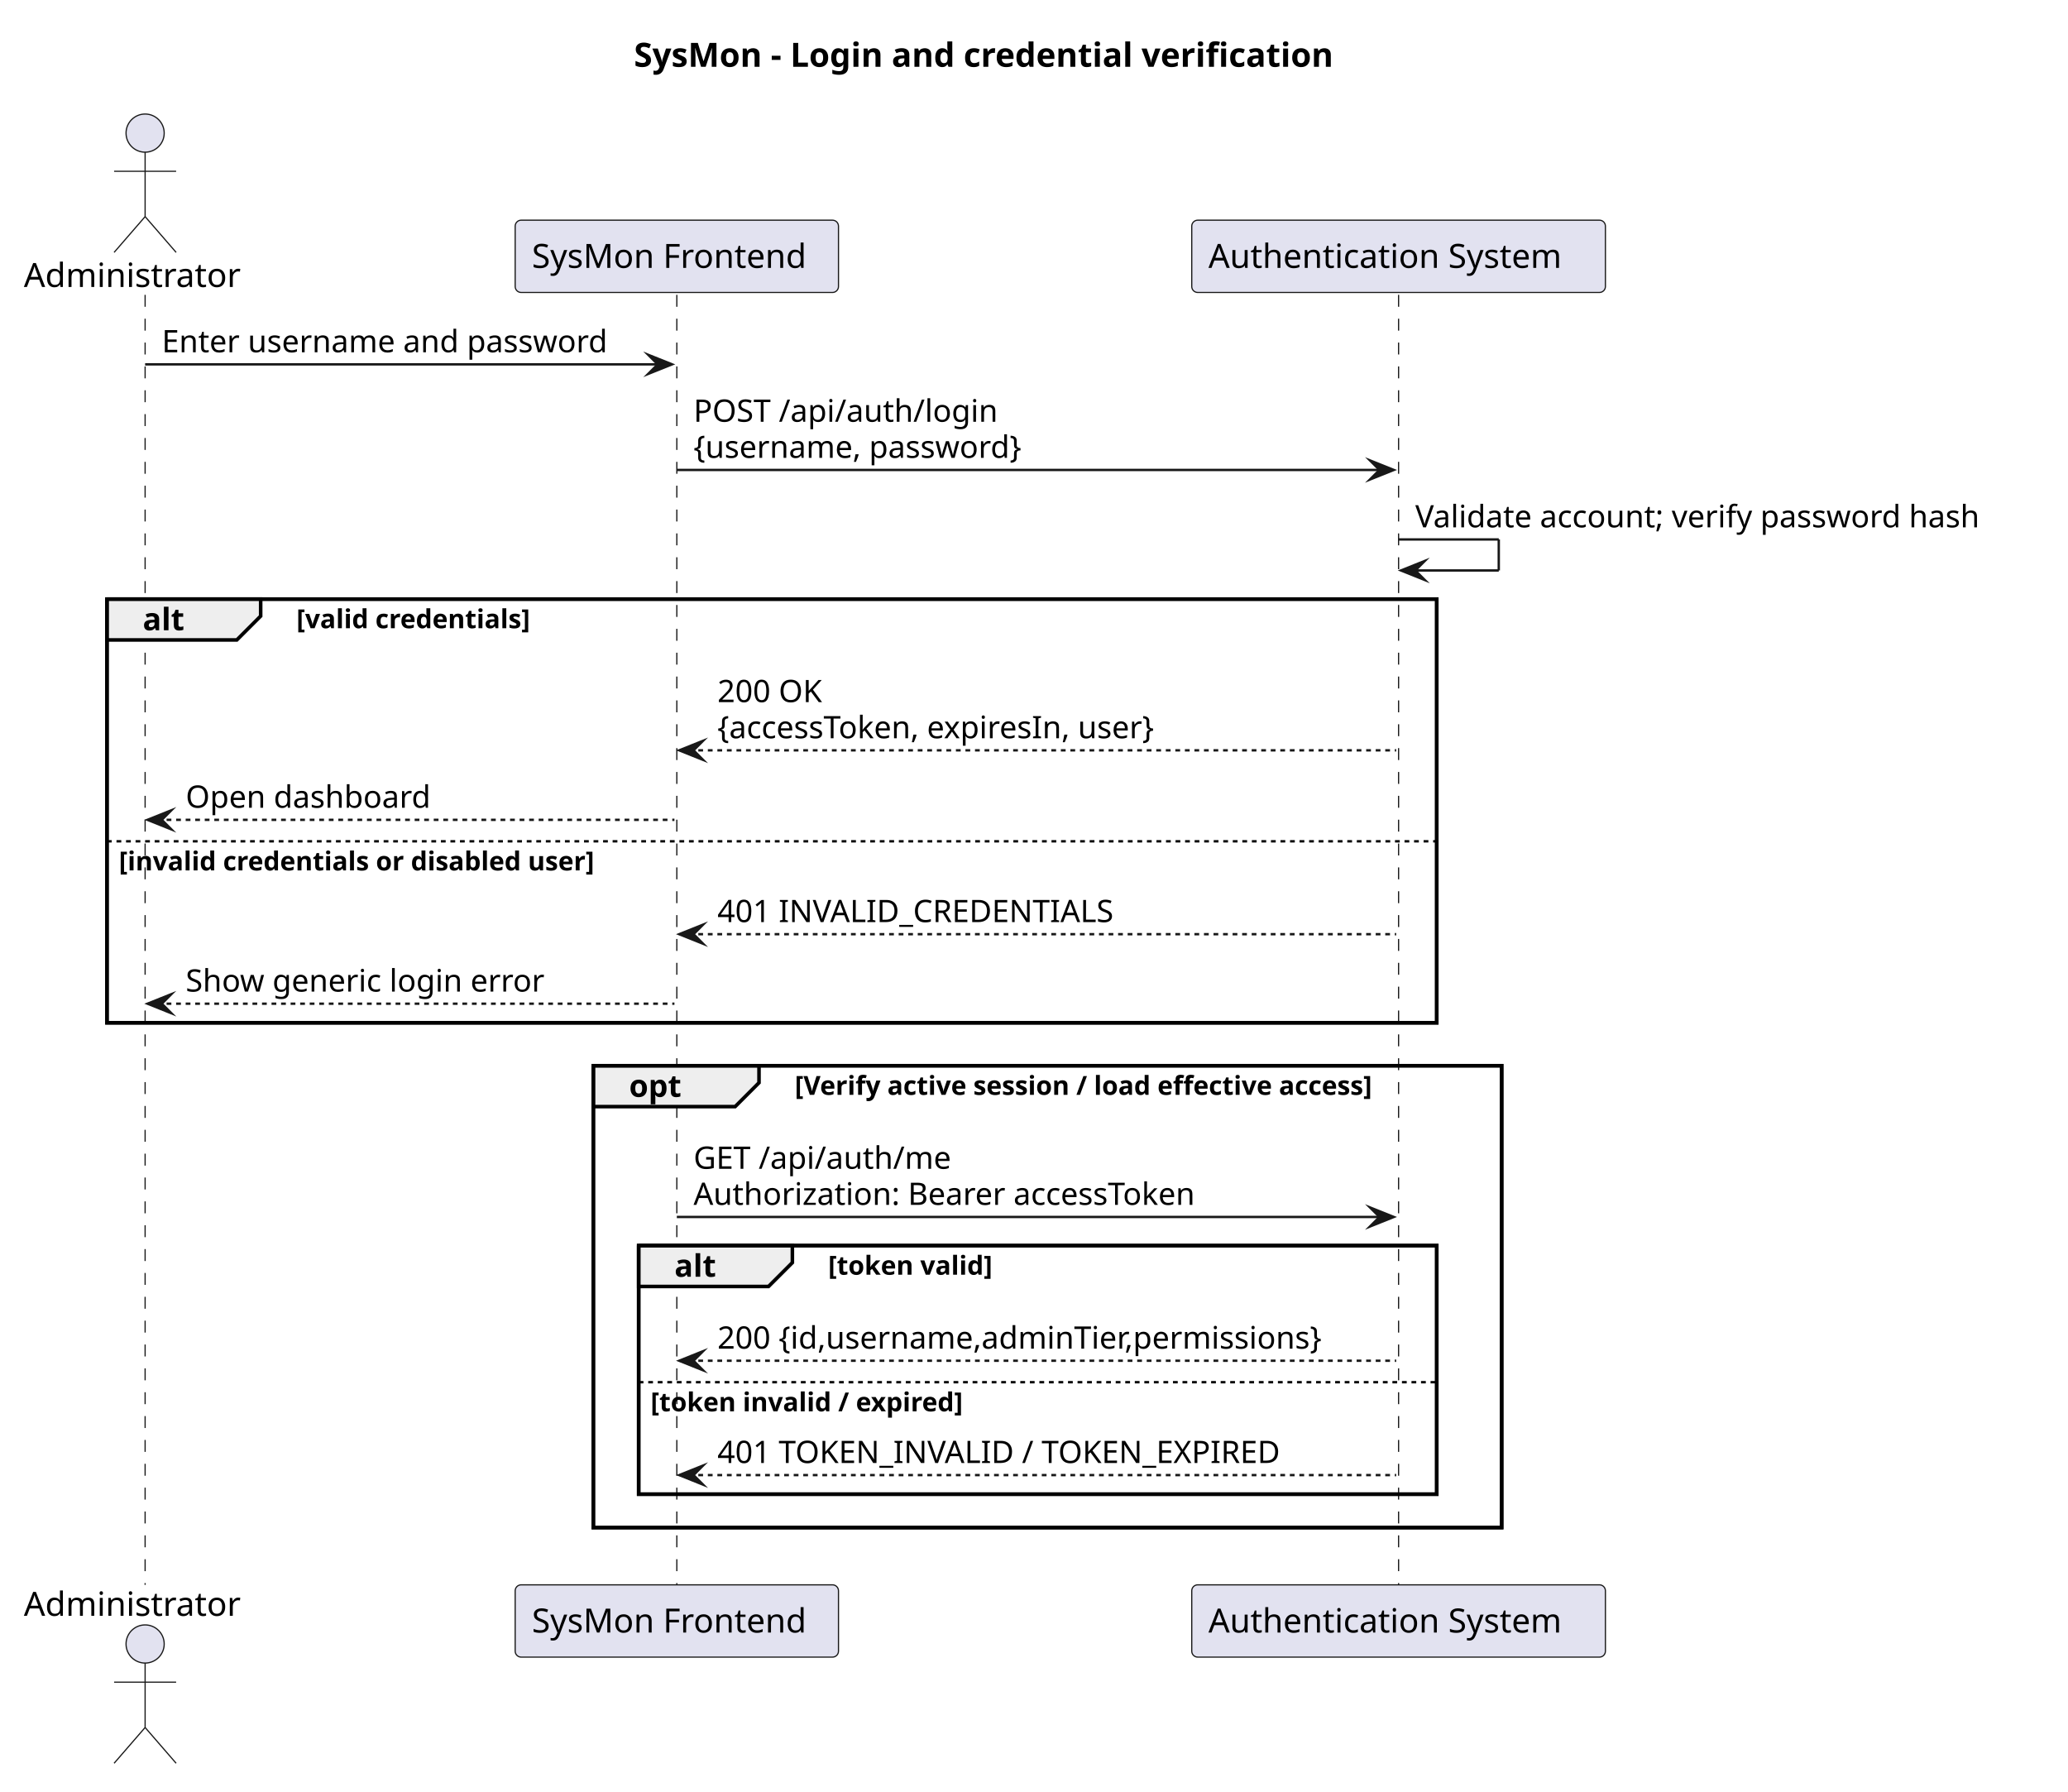
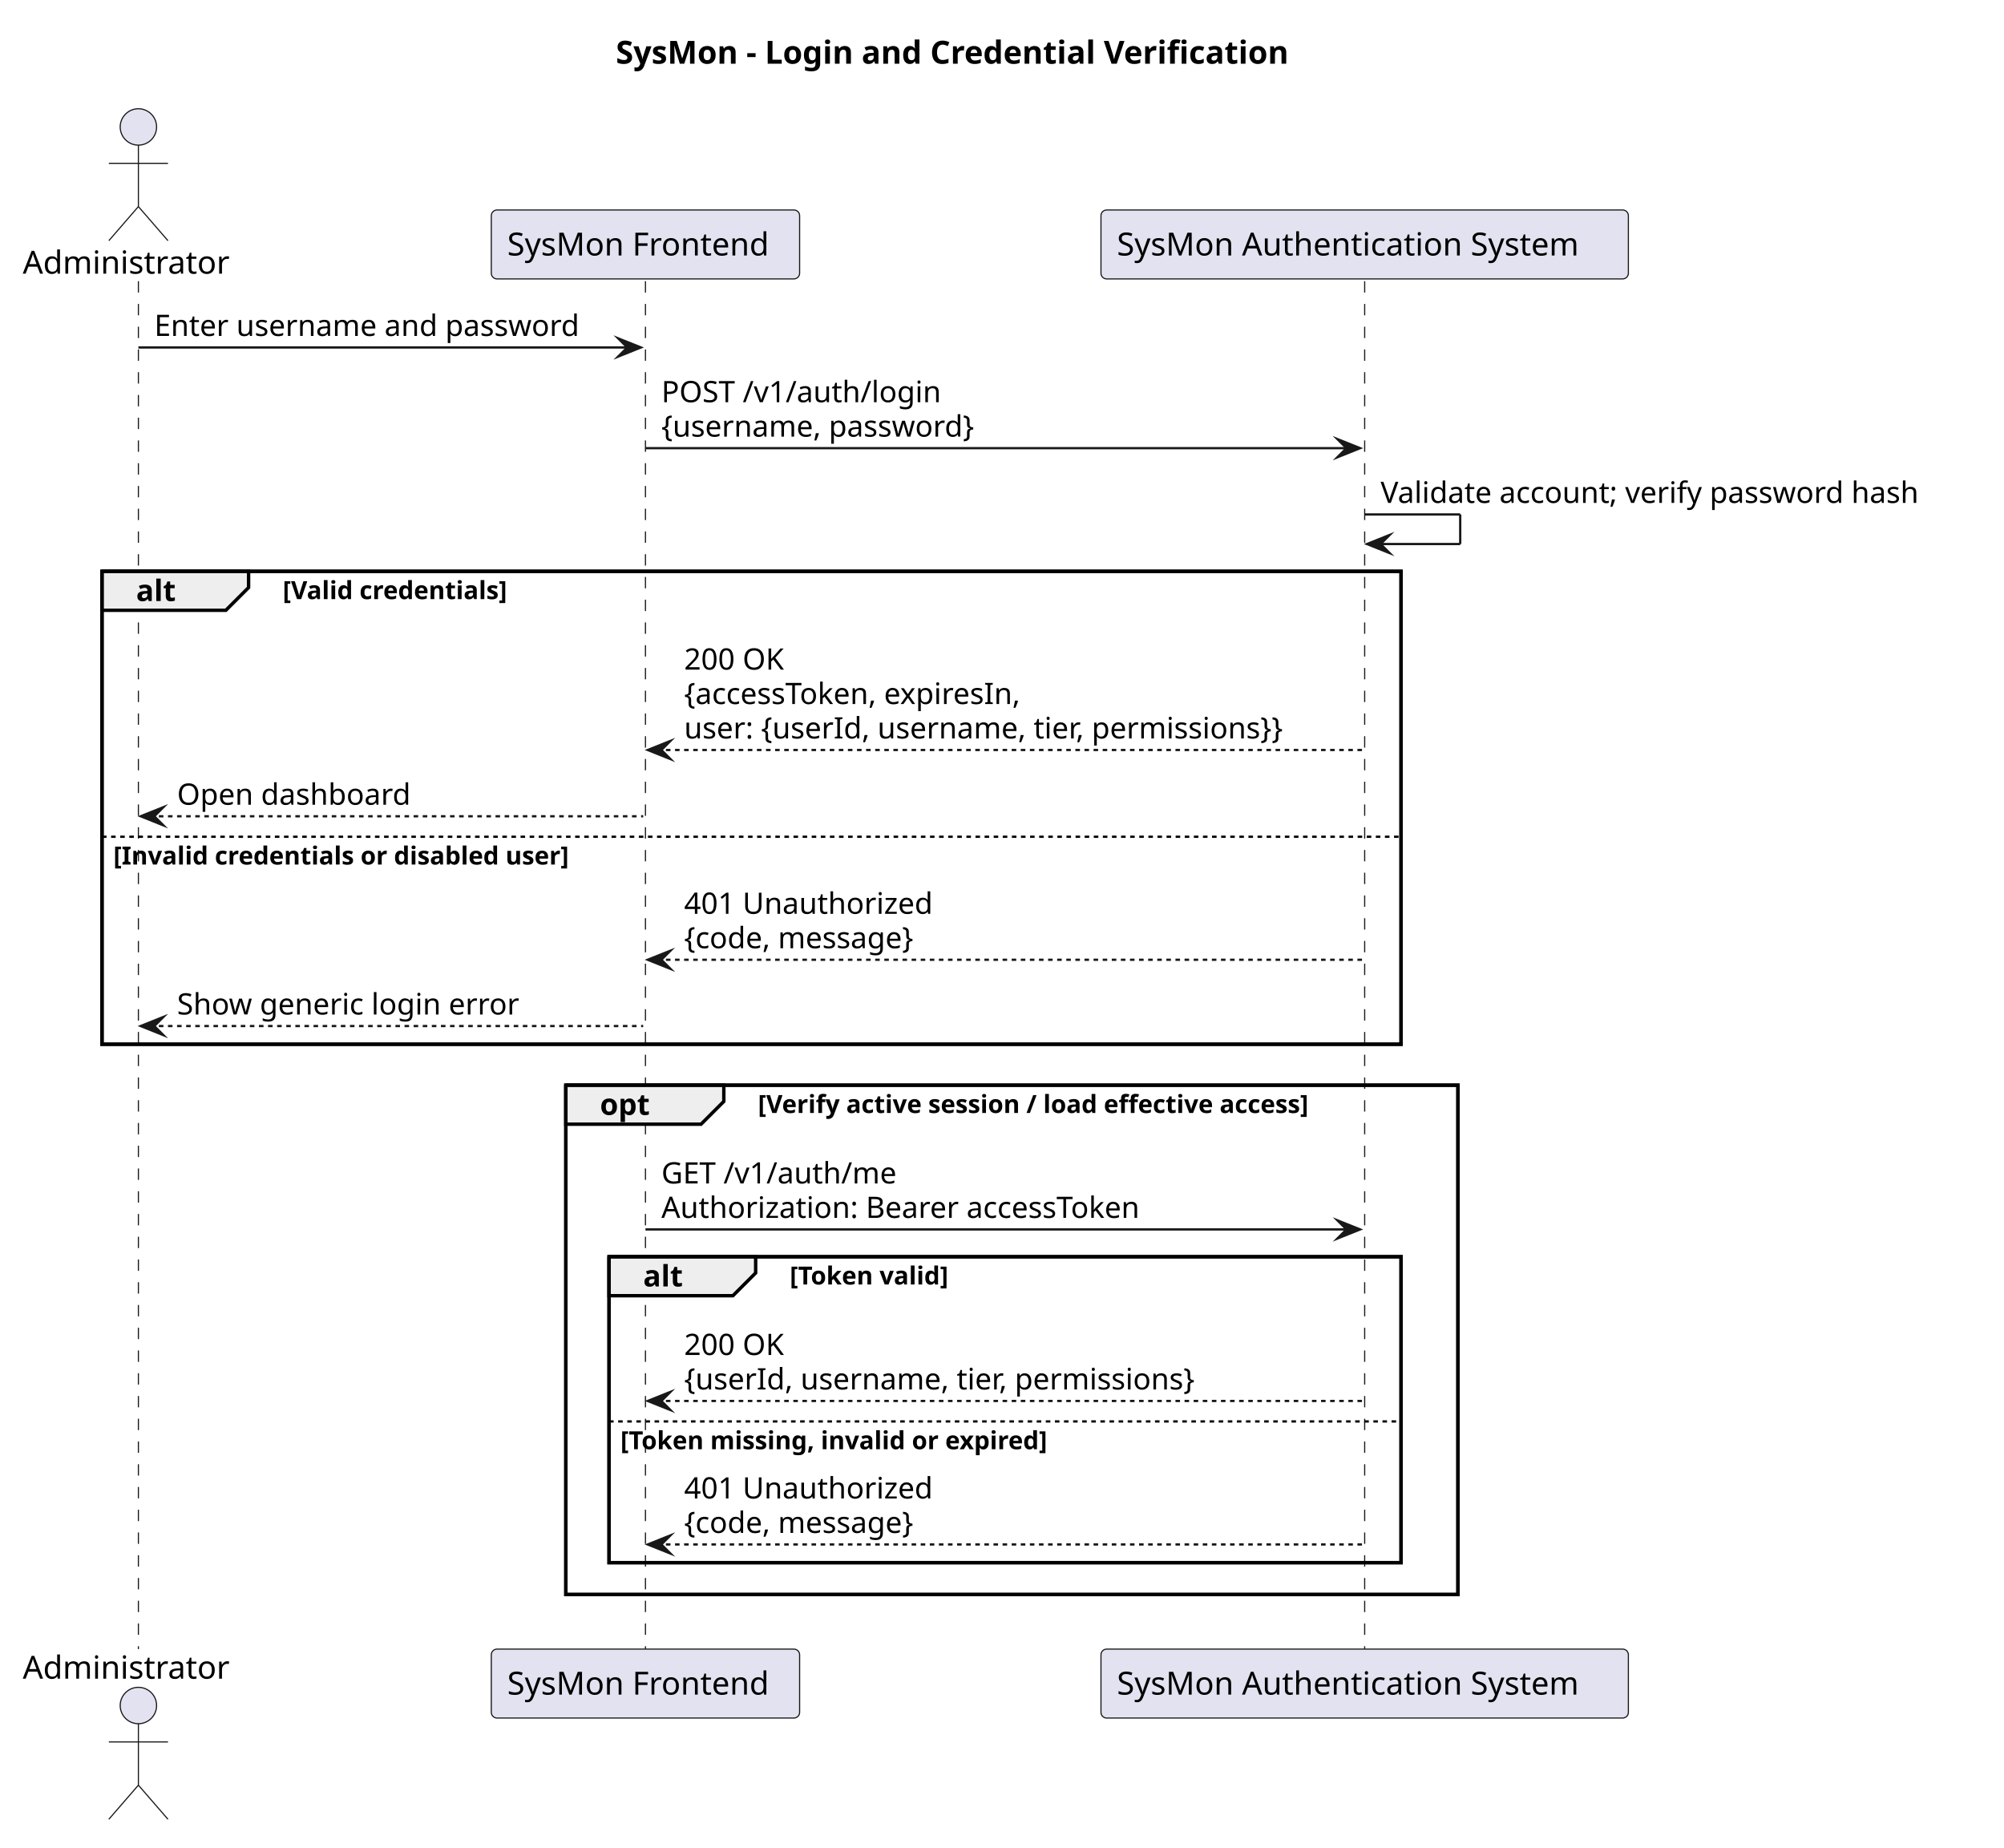
- <svg xmlns="http://www.w3.org/2000/svg" version="1.1" data-diagram-type="SEQUENCE" style="width:867px;height:751px;background:#FFFFFF;" width="867px" height="751px" viewBox="0 0 867 751" zoomAndPan="magnify" preserveAspectRatio="none" contentStyleType="text/css">
+ <svg xmlns="http://www.w3.org/2000/svg" version="1.1" data-diagram-type="SEQUENCE" style="width:881px;height:812px;background:#FFFFFF;" width="881px" height="812px" viewBox="0 0 881 812" zoomAndPan="magnify" preserveAspectRatio="none" contentStyleType="text/css">
  <defs />
  <g font-family="sans-serif" lengthAdjust="spacing">
    <g class="title" data-source-line="1">
-       <text x="265.786" y="27.995" fill="#000" font-size="14" textLength="333.956" font-weight="700">SysMon - Login and credential verification</text>
+       <text x="270.739" y="27.995" fill="#000" font-size="14" textLength="337.641" font-weight="700">SysMon - Login and Credential Verification</text>
    </g>
-     <rect x="44.841" y="251.125" width="557.509" height="177.602" fill="none" style="stroke:#000;stroke-width:1.5;" />
-     <rect x="248.758" y="446.727" width="380.806" height="193.602" fill="none" style="stroke:#000;stroke-width:1.5;" />
-     <rect x="267.758" y="522.125" width="334.592" height="104.203" fill="none" style="stroke:#000;stroke-width:1.5;" />
-     <g class="participant-lifeline" data-qualified-name="A" data-entity-uid="part1" id="part1-lifeline" data-source-line="2">
+     <rect x="44.841" y="251.125" width="571.099" height="207.867" fill="none" style="stroke:#000;stroke-width:1.5;" />
+     <rect x="248.758" y="476.992" width="392.183" height="223.867" fill="none" style="stroke:#000;stroke-width:1.5;" />
+     <rect x="267.758" y="552.391" width="348.183" height="134.469" fill="none" style="stroke:#000;stroke-width:1.5;" />
+     <g class="participant-lifeline" data-qualified-name="A" data-entity-uid="part1" id="part1-lifeline" data-source-line="3">
      <g>
-         <rect x="57.341" y="123.594" width="8" height="540.734" fill="#000" fill-opacity="0" />
-         <line x1="60.841" y1="123.594" x2="60.841" y2="664.328" style="stroke:#181818;stroke-width:0.5;stroke-dasharray:5,5;" />
+         <rect x="57.341" y="123.594" width="8" height="601.266" fill="#000" fill-opacity="0" />
+         <line x1="60.841" y1="123.594" x2="60.841" y2="724.859" style="stroke:#181818;stroke-width:0.5;stroke-dasharray:5,5;" />
      </g>
    </g>
-     <g class="participant-lifeline" data-qualified-name="FE" data-entity-uid="part2" id="part2-lifeline" data-source-line="3">
+     <g class="participant-lifeline" data-qualified-name="FE" data-entity-uid="part2" id="part2-lifeline" data-source-line="4">
      <g>
-         <rect x="280.258" y="123.594" width="8" height="540.734" fill="#000" fill-opacity="0" />
-         <line x1="283.758" y1="123.594" x2="283.758" y2="664.328" style="stroke:#181818;stroke-width:0.5;stroke-dasharray:5,5;" />
+         <rect x="280.258" y="123.594" width="8" height="601.266" fill="#000" fill-opacity="0" />
+         <line x1="283.758" y1="123.594" x2="283.758" y2="724.859" style="stroke:#181818;stroke-width:0.5;stroke-dasharray:5,5;" />
      </g>
    </g>
-     <g class="participant-lifeline" data-qualified-name="AUTH" data-entity-uid="part3" id="part3-lifeline" data-source-line="4">
+     <g class="participant-lifeline" data-qualified-name="AUTH" data-entity-uid="part3" id="part3-lifeline" data-source-line="5">
      <g>
-         <rect x="582.85" y="123.594" width="8" height="540.734" fill="#000" fill-opacity="0" />
-         <line x1="586.35" y1="123.594" x2="586.35" y2="664.328" style="stroke:#181818;stroke-width:0.5;stroke-dasharray:5,5;" />
+         <rect x="596.44" y="123.594" width="8" height="601.266" fill="#000" fill-opacity="0" />
+         <line x1="599.94" y1="123.594" x2="599.94" y2="724.859" style="stroke:#181818;stroke-width:0.5;stroke-dasharray:5,5;" />
      </g>
    </g>
-     <g class="participant participant-head" data-qualified-name="A" data-entity-uid="part1" id="part1-head" data-source-line="2">
+     <g class="participant participant-head" data-qualified-name="A" data-entity-uid="part1" id="part1-head" data-source-line="3">
      <text x="10" y="120.292" fill="#000" font-size="14" textLength="95.683">Administrator</text>
      <ellipse cx="60.841" cy="55.797" rx="8" ry="8" fill="#E2E2F0" style="stroke:#181818;stroke-width:0.5;" />
      <path d="M60.841,63.797 L60.841,90.797 M47.841,71.797 L73.841,71.797 M60.841,90.797 L47.841,105.797 M60.841,90.797 L73.841,105.797" style="stroke:#181818;stroke-width:0.5;" fill="none" />
    </g>
-     <g class="participant participant-head" data-qualified-name="FE" data-entity-uid="part2" id="part2-head" data-source-line="3">
+     <g class="participant participant-head" data-qualified-name="FE" data-entity-uid="part2" id="part2-head" data-source-line="4">
      <rect x="215.986" y="92.297" width="135.543" height="30.297" fill="#E2E2F0" style="stroke:#181818;stroke-width:0.5;" rx="2.5" ry="2.5" />
      <text x="222.986" y="112.292" fill="#000" font-size="14" textLength="121.543">SysMon Frontend</text>
    </g>
-     <g class="participant participant-head" data-qualified-name="AUTH" data-entity-uid="part3" id="part3-head" data-source-line="4">
-       <rect x="499.636" y="92.297" width="173.428" height="30.297" fill="#E2E2F0" style="stroke:#181818;stroke-width:0.5;" rx="2.5" ry="2.5" />
-       <text x="506.636" y="112.292" fill="#000" font-size="14" textLength="159.428">Authentication System</text>
+     <g class="participant participant-head" data-qualified-name="AUTH" data-entity-uid="part3" id="part3-head" data-source-line="5">
+       <rect x="484.01" y="92.297" width="231.861" height="30.297" fill="#E2E2F0" style="stroke:#181818;stroke-width:0.5;" rx="2.5" ry="2.5" />
+       <text x="491.01" y="112.292" fill="#000" font-size="14" textLength="217.861">SysMon Authentication System</text>
    </g>
-     <g class="participant participant-tail" data-qualified-name="A" data-entity-uid="part1" id="part1-tail" data-source-line="2">
-       <text x="10" y="677.323" fill="#000" font-size="14" textLength="95.683">Administrator</text>
-       <ellipse cx="60.841" cy="689.125" rx="8" ry="8" fill="#E2E2F0" style="stroke:#181818;stroke-width:0.5;" />
-       <path d="M60.841,697.125 L60.841,724.125 M47.841,705.125 L73.841,705.125 M60.841,724.125 L47.841,739.125 M60.841,724.125 L73.841,739.125" style="stroke:#181818;stroke-width:0.5;" fill="none" />
+     <g class="participant participant-tail" data-qualified-name="A" data-entity-uid="part1" id="part1-tail" data-source-line="3">
+       <text x="10" y="737.854" fill="#000" font-size="14" textLength="95.683">Administrator</text>
+       <ellipse cx="60.841" cy="749.656" rx="8" ry="8" fill="#E2E2F0" style="stroke:#181818;stroke-width:0.5;" />
+       <path d="M60.841,757.656 L60.841,784.656 M47.841,765.656 L73.841,765.656 M60.841,784.656 L47.841,799.656 M60.841,784.656 L73.841,799.656" style="stroke:#181818;stroke-width:0.5;" fill="none" />
    </g>
-     <g class="participant participant-tail" data-qualified-name="FE" data-entity-uid="part2" id="part2-tail" data-source-line="3">
-       <rect x="215.986" y="664.328" width="135.543" height="30.297" fill="#E2E2F0" style="stroke:#181818;stroke-width:0.5;" rx="2.5" ry="2.5" />
-       <text x="222.986" y="684.323" fill="#000" font-size="14" textLength="121.543">SysMon Frontend</text>
+     <g class="participant participant-tail" data-qualified-name="FE" data-entity-uid="part2" id="part2-tail" data-source-line="4">
+       <rect x="215.986" y="724.859" width="135.543" height="30.297" fill="#E2E2F0" style="stroke:#181818;stroke-width:0.5;" rx="2.5" ry="2.5" />
+       <text x="222.986" y="744.854" fill="#000" font-size="14" textLength="121.543">SysMon Frontend</text>
    </g>
-     <g class="participant participant-tail" data-qualified-name="AUTH" data-entity-uid="part3" id="part3-tail" data-source-line="4">
-       <rect x="499.636" y="664.328" width="173.428" height="30.297" fill="#E2E2F0" style="stroke:#181818;stroke-width:0.5;" rx="2.5" ry="2.5" />
-       <text x="506.636" y="684.323" fill="#000" font-size="14" textLength="159.428">Authentication System</text>
+     <g class="participant participant-tail" data-qualified-name="AUTH" data-entity-uid="part3" id="part3-tail" data-source-line="5">
+       <rect x="484.01" y="724.859" width="231.861" height="30.297" fill="#E2E2F0" style="stroke:#181818;stroke-width:0.5;" rx="2.5" ry="2.5" />
+       <text x="491.01" y="744.854" fill="#000" font-size="14" textLength="217.861">SysMon Authentication System</text>
    </g>
-     <g class="message" data-entity-1="part1" data-entity-2="part2" id="msg1" data-source-line="5">
+     <g class="message" data-entity-1="part1" data-entity-2="part2" id="msg1" data-source-line="7">
      <polygon points="271.758,148.727,281.758,152.727,271.758,156.727,275.758,152.727" fill="#181818" style="stroke:#181818;stroke-width:1;stroke-linejoin:miter;stroke-miterlimit:10;" />
      <line x1="60.841" y1="152.727" x2="277.758" y2="152.727" style="stroke:#181818;stroke-width:1;" />
      <text x="67.841" y="147.661" fill="#000" font-size="13" textLength="198.917">Enter username and password</text>
    </g>
-     <g class="message" data-entity-1="part2" data-entity-2="part3" id="msg2" data-source-line="6">
-       <polygon points="574.35,192.992,584.35,196.992,574.35,200.992,578.35,196.992" fill="#181818" style="stroke:#181818;stroke-width:1;stroke-linejoin:miter;stroke-miterlimit:10;" />
-       <line x1="283.758" y1="196.992" x2="580.35" y2="196.992" style="stroke:#181818;stroke-width:1;" />
-       <text x="290.758" y="176.793" fill="#000" font-size="13" textLength="132.577">POST /api/auth/login</text>
+     <g class="message" data-entity-1="part2" data-entity-2="part3" id="msg2" data-source-line="8">
+       <polygon points="587.94,192.992,597.94,196.992,587.94,200.992,591.94,196.992" fill="#181818" style="stroke:#181818;stroke-width:1;stroke-linejoin:miter;stroke-miterlimit:10;" />
+       <line x1="283.758" y1="196.992" x2="593.94" y2="196.992" style="stroke:#181818;stroke-width:1;" />
+       <text x="290.758" y="176.793" fill="#000" font-size="13" textLength="128.711">POST /v1/auth/login</text>
      <text x="290.758" y="191.926" fill="#000" font-size="13" textLength="151.976">{username, password}</text>
    </g>
-     <g class="message" data-entity-1="part3" data-entity-2="part3" id="msg3" data-source-line="7">
-       <line x1="586.35" y1="226.125" x2="628.35" y2="226.125" style="stroke:#181818;stroke-width:1;" />
-       <line x1="628.35" y1="226.125" x2="628.35" y2="239.125" style="stroke:#181818;stroke-width:1;" />
-       <line x1="587.35" y1="239.125" x2="628.35" y2="239.125" style="stroke:#181818;stroke-width:1;" />
-       <polygon points="597.35,235.125,587.35,239.125,597.35,243.125,593.35,239.125" fill="#181818" style="stroke:#181818;stroke-width:1;stroke-linejoin:miter;stroke-miterlimit:10;" />
-       <text x="593.35" y="221.059" fill="#000" font-size="13" textLength="256.179">Validate account; verify password hash</text>
+     <g class="message" data-entity-1="part3" data-entity-2="part3" id="msg3" data-source-line="9">
+       <line x1="599.94" y1="226.125" x2="641.94" y2="226.125" style="stroke:#181818;stroke-width:1;" />
+       <line x1="641.94" y1="226.125" x2="641.94" y2="239.125" style="stroke:#181818;stroke-width:1;" />
+       <line x1="600.94" y1="239.125" x2="641.94" y2="239.125" style="stroke:#181818;stroke-width:1;" />
+       <polygon points="610.94,235.125,600.94,239.125,610.94,243.125,606.94,239.125" fill="#181818" style="stroke:#181818;stroke-width:1;stroke-linejoin:miter;stroke-miterlimit:10;" />
+       <text x="606.94" y="221.059" fill="#000" font-size="13" textLength="256.179">Validate account; verify password hash</text>
    </g>
    <path d="M44.841,251.125 L109.284,251.125 L109.284,258.258 L99.284,268.258 L44.841,268.258 L44.841,251.125" style="stroke:#000;stroke-width:1.5;" fill="#EEE" />
-     <rect x="44.841" y="251.125" width="557.509" height="177.602" fill="none" style="stroke:#000;stroke-width:1.5;" />
+     <rect x="44.841" y="251.125" width="571.099" height="207.867" fill="none" style="stroke:#000;stroke-width:1.5;" />
    <text x="59.841" y="264.192" fill="#000" font-size="13" textLength="19.443" font-weight="700">alt</text>
-     <text x="124.284" y="263.335" fill="#000" font-size="11" textLength="113.233" font-weight="700">[valid credentials]</text>
-     <g class="message" data-entity-1="part3" data-entity-2="part2" id="msg4" data-source-line="9">
-       <polygon points="294.758,310.523,284.758,314.523,294.758,318.523,290.758,314.523" fill="#181818" style="stroke:#181818;stroke-width:1;stroke-linejoin:miter;stroke-miterlimit:10;" />
-       <line x1="288.758" y1="314.523" x2="585.35" y2="314.523" style="stroke:#181818;stroke-width:1;stroke-dasharray:2,2;" />
+     <text x="124.284" y="263.335" fill="#000" font-size="11" textLength="114.576" font-weight="700">[Valid credentials]</text>
+     <g class="message" data-entity-1="part3" data-entity-2="part2" id="msg4" data-source-line="12">
+       <polygon points="294.758,325.656,284.758,329.656,294.758,333.656,290.758,329.656" fill="#181818" style="stroke:#181818;stroke-width:1;stroke-linejoin:miter;stroke-miterlimit:10;" />
+       <line x1="288.758" y1="329.656" x2="598.94" y2="329.656" style="stroke:#181818;stroke-width:1;stroke-dasharray:2,2;" />
      <text x="300.758" y="294.325" fill="#000" font-size="13" textLength="47.703">200 OK</text>
-       <text x="300.758" y="309.458" fill="#000" font-size="13" textLength="204.636">{accessToken, expiresIn, user}</text>
+       <text x="300.758" y="309.458" fill="#000" font-size="13" textLength="163.877">{accessToken, expiresIn,</text>
+       <text x="300.758" y="324.59" fill="#000" font-size="13" textLength="292.183">user: {userId, username, tier, permissions}}</text>
    </g>
-     <g class="message" data-entity-1="part2" data-entity-2="part1" id="msg5" data-source-line="10">
-       <polygon points="71.841,339.656,61.841,343.656,71.841,347.656,67.841,343.656" fill="#181818" style="stroke:#181818;stroke-width:1;stroke-linejoin:miter;stroke-miterlimit:10;" />
-       <line x1="65.841" y1="343.656" x2="282.758" y2="343.656" style="stroke:#181818;stroke-width:1;stroke-dasharray:2,2;" />
-       <text x="77.841" y="338.59" fill="#000" font-size="13" textLength="107.853">Open dashboard</text>
+     <g class="message" data-entity-1="part2" data-entity-2="part1" id="msg5" data-source-line="13">
+       <polygon points="71.841,354.789,61.841,358.789,71.841,362.789,67.841,358.789" fill="#181818" style="stroke:#181818;stroke-width:1;stroke-linejoin:miter;stroke-miterlimit:10;" />
+       <line x1="65.841" y1="358.789" x2="282.758" y2="358.789" style="stroke:#181818;stroke-width:1;stroke-dasharray:2,2;" />
+       <text x="77.841" y="353.723" fill="#000" font-size="13" textLength="107.853">Open dashboard</text>
    </g>
-     <line x1="44.841" y1="352.656" x2="602.35" y2="352.656" style="stroke:#000;stroke-width:1;stroke-dasharray:2,2;" />
-     <text x="49.841" y="364.867" fill="#000" font-size="11" textLength="229.163" font-weight="700">[invalid credentials or disabled user]</text>
-     <g class="message" data-entity-1="part3" data-entity-2="part2" id="msg6" data-source-line="12">
-       <polygon points="294.758,387.594,284.758,391.594,294.758,395.594,290.758,391.594" fill="#181818" style="stroke:#181818;stroke-width:1;stroke-linejoin:miter;stroke-miterlimit:10;" />
-       <line x1="288.758" y1="391.594" x2="585.35" y2="391.594" style="stroke:#181818;stroke-width:1;stroke-dasharray:2,2;" />
-       <text x="300.758" y="386.528" fill="#000" font-size="13" textLength="178.312">401 INVALID_CREDENTIALS</text>
+     <line x1="44.841" y1="367.789" x2="615.94" y2="367.789" style="stroke:#000;stroke-width:1;stroke-dasharray:2,2;" />
+     <text x="49.841" y="380" fill="#000" font-size="11" textLength="229.485" font-weight="700">[Invalid credentials or disabled user]</text>
+     <g class="message" data-entity-1="part3" data-entity-2="part2" id="msg6" data-source-line="15">
+       <polygon points="294.758,417.859,284.758,421.859,294.758,425.859,290.758,421.859" fill="#181818" style="stroke:#181818;stroke-width:1;stroke-linejoin:miter;stroke-miterlimit:10;" />
+       <line x1="288.758" y1="421.859" x2="598.94" y2="421.859" style="stroke:#181818;stroke-width:1;stroke-dasharray:2,2;" />
+       <text x="300.758" y="401.661" fill="#000" font-size="13" textLength="116.226">401 Unauthorized</text>
+       <text x="300.758" y="416.793" fill="#000" font-size="13" textLength="114.582">{code, message}</text>
    </g>
-     <g class="message" data-entity-1="part2" data-entity-2="part1" id="msg7" data-source-line="13">
-       <polygon points="71.841,416.727,61.841,420.727,71.841,424.727,67.841,420.727" fill="#181818" style="stroke:#181818;stroke-width:1;stroke-linejoin:miter;stroke-miterlimit:10;" />
-       <line x1="65.841" y1="420.727" x2="282.758" y2="420.727" style="stroke:#181818;stroke-width:1;stroke-dasharray:2,2;" />
-       <text x="77.841" y="415.661" fill="#000" font-size="13" textLength="159.72">Show generic login error</text>
+     <g class="message" data-entity-1="part2" data-entity-2="part1" id="msg7" data-source-line="16">
+       <polygon points="71.841,446.992,61.841,450.992,71.841,454.992,67.841,450.992" fill="#181818" style="stroke:#181818;stroke-width:1;stroke-linejoin:miter;stroke-miterlimit:10;" />
+       <line x1="65.841" y1="450.992" x2="282.758" y2="450.992" style="stroke:#181818;stroke-width:1;stroke-dasharray:2,2;" />
+       <text x="77.841" y="445.926" fill="#000" font-size="13" textLength="159.72">Show generic login error</text>
    </g>
-     <path d="M248.758,446.727 L318.209,446.727 L318.209,453.859 L308.209,463.859 L248.758,463.859 L248.758,446.727" style="stroke:#000;stroke-width:1.5;" fill="#EEE" />
-     <rect x="248.758" y="446.727" width="380.806" height="193.602" fill="none" style="stroke:#000;stroke-width:1.5;" />
-     <text x="263.758" y="459.793" fill="#000" font-size="13" textLength="24.451" font-weight="700">opt</text>
-     <text x="333.209" y="458.937" fill="#000" font-size="11" textLength="280.355" font-weight="700">[Verify active session / load effective access]</text>
-     <g class="message" data-entity-1="part2" data-entity-2="part3" id="msg8" data-source-line="16">
-       <polygon points="574.35,506.125,584.35,510.125,574.35,514.125,578.35,510.125" fill="#181818" style="stroke:#181818;stroke-width:1;stroke-linejoin:miter;stroke-miterlimit:10;" />
-       <line x1="283.758" y1="510.125" x2="580.35" y2="510.125" style="stroke:#181818;stroke-width:1;" />
-       <text x="290.758" y="489.926" fill="#000" font-size="13" textLength="113.534">GET /api/auth/me</text>
-       <text x="290.758" y="505.059" fill="#000" font-size="13" textLength="226.751">Authorization: Bearer accessToken</text>
+     <path d="M248.758,476.992 L318.209,476.992 L318.209,484.125 L308.209,494.125 L248.758,494.125 L248.758,476.992" style="stroke:#000;stroke-width:1.5;" fill="#EEE" />
+     <rect x="248.758" y="476.992" width="392.183" height="223.867" fill="none" style="stroke:#000;stroke-width:1.5;" />
+     <text x="263.758" y="490.059" fill="#000" font-size="13" textLength="24.451" font-weight="700">opt</text>
+     <text x="333.209" y="489.203" fill="#000" font-size="11" textLength="280.355" font-weight="700">[Verify active session / load effective access]</text>
+     <g class="message" data-entity-1="part2" data-entity-2="part3" id="msg8" data-source-line="20">
+       <polygon points="587.94,536.391,597.94,540.391,587.94,544.391,591.94,540.391" fill="#181818" style="stroke:#181818;stroke-width:1;stroke-linejoin:miter;stroke-miterlimit:10;" />
+       <line x1="283.758" y1="540.391" x2="593.94" y2="540.391" style="stroke:#181818;stroke-width:1;" />
+       <text x="290.758" y="520.192" fill="#000" font-size="13" textLength="109.668">GET /v1/auth/me</text>
+       <text x="290.758" y="535.325" fill="#000" font-size="13" textLength="226.751">Authorization: Bearer accessToken</text>
    </g>
-     <path d="M267.758,522.125 L332.201,522.125 L332.201,529.258 L322.201,539.258 L267.758,539.258 L267.758,522.125" style="stroke:#000;stroke-width:1.5;" fill="#EEE" />
-     <rect x="267.758" y="522.125" width="334.592" height="104.203" fill="none" style="stroke:#000;stroke-width:1.5;" />
-     <text x="282.758" y="535.192" fill="#000" font-size="13" textLength="19.443" font-weight="700">alt</text>
-     <text x="347.201" y="534.335" fill="#000" font-size="11" textLength="79.315" font-weight="700">[token valid]</text>
-     <g class="message" data-entity-1="part3" data-entity-2="part2" id="msg9" data-source-line="18">
-       <polygon points="294.758,566.391,284.758,570.391,294.758,574.391,290.758,570.391" fill="#181818" style="stroke:#181818;stroke-width:1;stroke-linejoin:miter;stroke-miterlimit:10;" />
-       <line x1="288.758" y1="570.391" x2="585.35" y2="570.391" style="stroke:#181818;stroke-width:1;stroke-dasharray:2,2;" />
-       <text x="300.758" y="565.325" fill="#000" font-size="13" textLength="278.592">200 {id,username,adminTier,permissions}</text>
+     <path d="M267.758,552.391 L332.201,552.391 L332.201,559.523 L322.201,569.523 L267.758,569.523 L267.758,552.391" style="stroke:#000;stroke-width:1.5;" fill="#EEE" />
+     <rect x="267.758" y="552.391" width="348.183" height="134.469" fill="none" style="stroke:#000;stroke-width:1.5;" />
+     <text x="282.758" y="565.458" fill="#000" font-size="13" textLength="19.443" font-weight="700">alt</text>
+     <text x="347.201" y="564.601" fill="#000" font-size="11" textLength="81.56" font-weight="700">[Token valid]</text>
+     <g class="message" data-entity-1="part3" data-entity-2="part2" id="msg9" data-source-line="22">
+       <polygon points="294.758,611.789,284.758,615.789,294.758,619.789,290.758,615.789" fill="#181818" style="stroke:#181818;stroke-width:1;stroke-linejoin:miter;stroke-miterlimit:10;" />
+       <line x1="288.758" y1="615.789" x2="598.94" y2="615.789" style="stroke:#181818;stroke-width:1;stroke-dasharray:2,2;" />
+       <text x="300.758" y="595.59" fill="#000" font-size="13" textLength="47.703">200 OK</text>
+       <text x="300.758" y="610.723" fill="#000" font-size="13" textLength="247.044">{userId, username, tier, permissions}</text>
    </g>
-     <line x1="267.758" y1="579.391" x2="602.35" y2="579.391" style="stroke:#000;stroke-width:1;stroke-dasharray:2,2;" />
-     <text x="272.758" y="591.601" fill="#000" font-size="11" textLength="149.553" font-weight="700">[token invalid / expired]</text>
-     <g class="message" data-entity-1="part3" data-entity-2="part2" id="msg10" data-source-line="20">
-       <polygon points="294.758,614.328,284.758,618.328,294.758,622.328,290.758,618.328" fill="#181818" style="stroke:#181818;stroke-width:1;stroke-linejoin:miter;stroke-miterlimit:10;" />
-       <line x1="288.758" y1="618.328" x2="585.35" y2="618.328" style="stroke:#181818;stroke-width:1;stroke-dasharray:2,2;" />
-       <text x="300.758" y="613.262" fill="#000" font-size="13" textLength="252.345">401 TOKEN_INVALID / TOKEN_EXPIRED</text>
+     <line x1="267.758" y1="624.789" x2="615.94" y2="624.789" style="stroke:#000;stroke-width:1;stroke-dasharray:2,2;" />
+     <text x="272.758" y="637" fill="#000" font-size="11" textLength="216.573" font-weight="700">[Token missing, invalid or expired]</text>
+     <g class="message" data-entity-1="part3" data-entity-2="part2" id="msg10" data-source-line="24">
+       <polygon points="294.758,674.859,284.758,678.859,294.758,682.859,290.758,678.859" fill="#181818" style="stroke:#181818;stroke-width:1;stroke-linejoin:miter;stroke-miterlimit:10;" />
+       <line x1="288.758" y1="678.859" x2="598.94" y2="678.859" style="stroke:#181818;stroke-width:1;stroke-dasharray:2,2;" />
+       <text x="300.758" y="658.661" fill="#000" font-size="13" textLength="116.226">401 Unauthorized</text>
+       <text x="300.758" y="673.793" fill="#000" font-size="13" textLength="114.582">{code, message}</text>
    </g>
  </g>
</svg>
